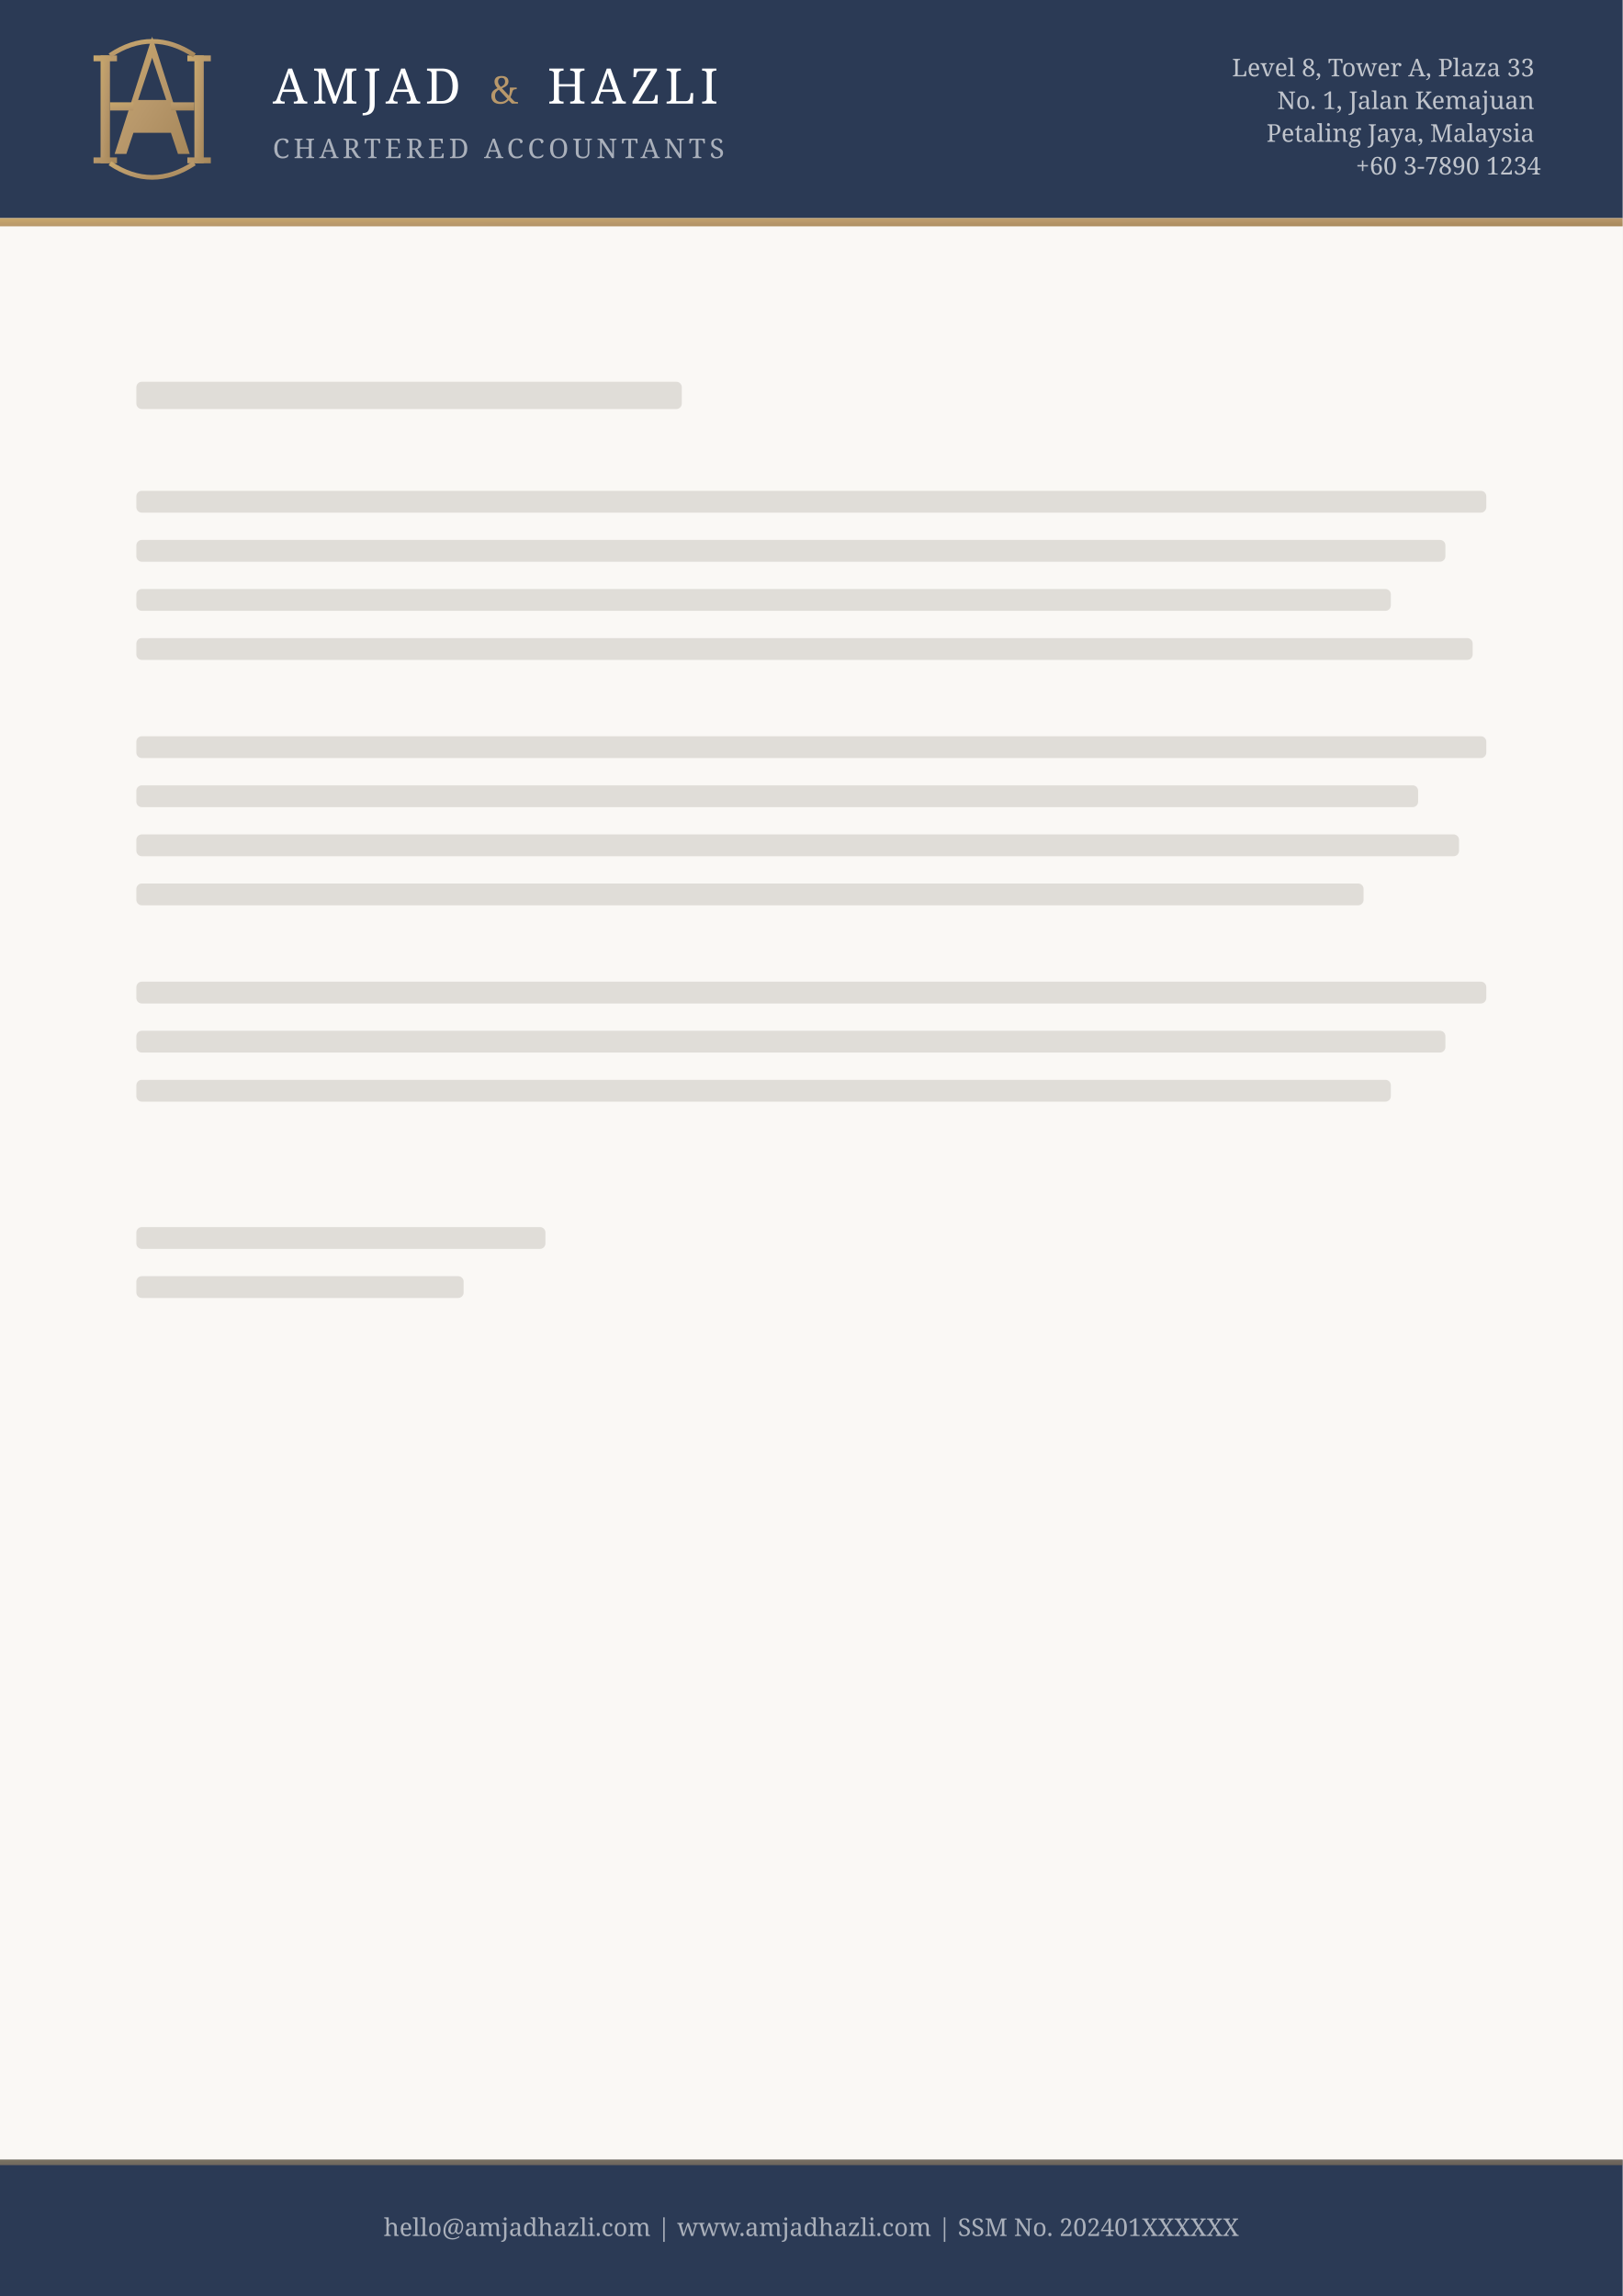
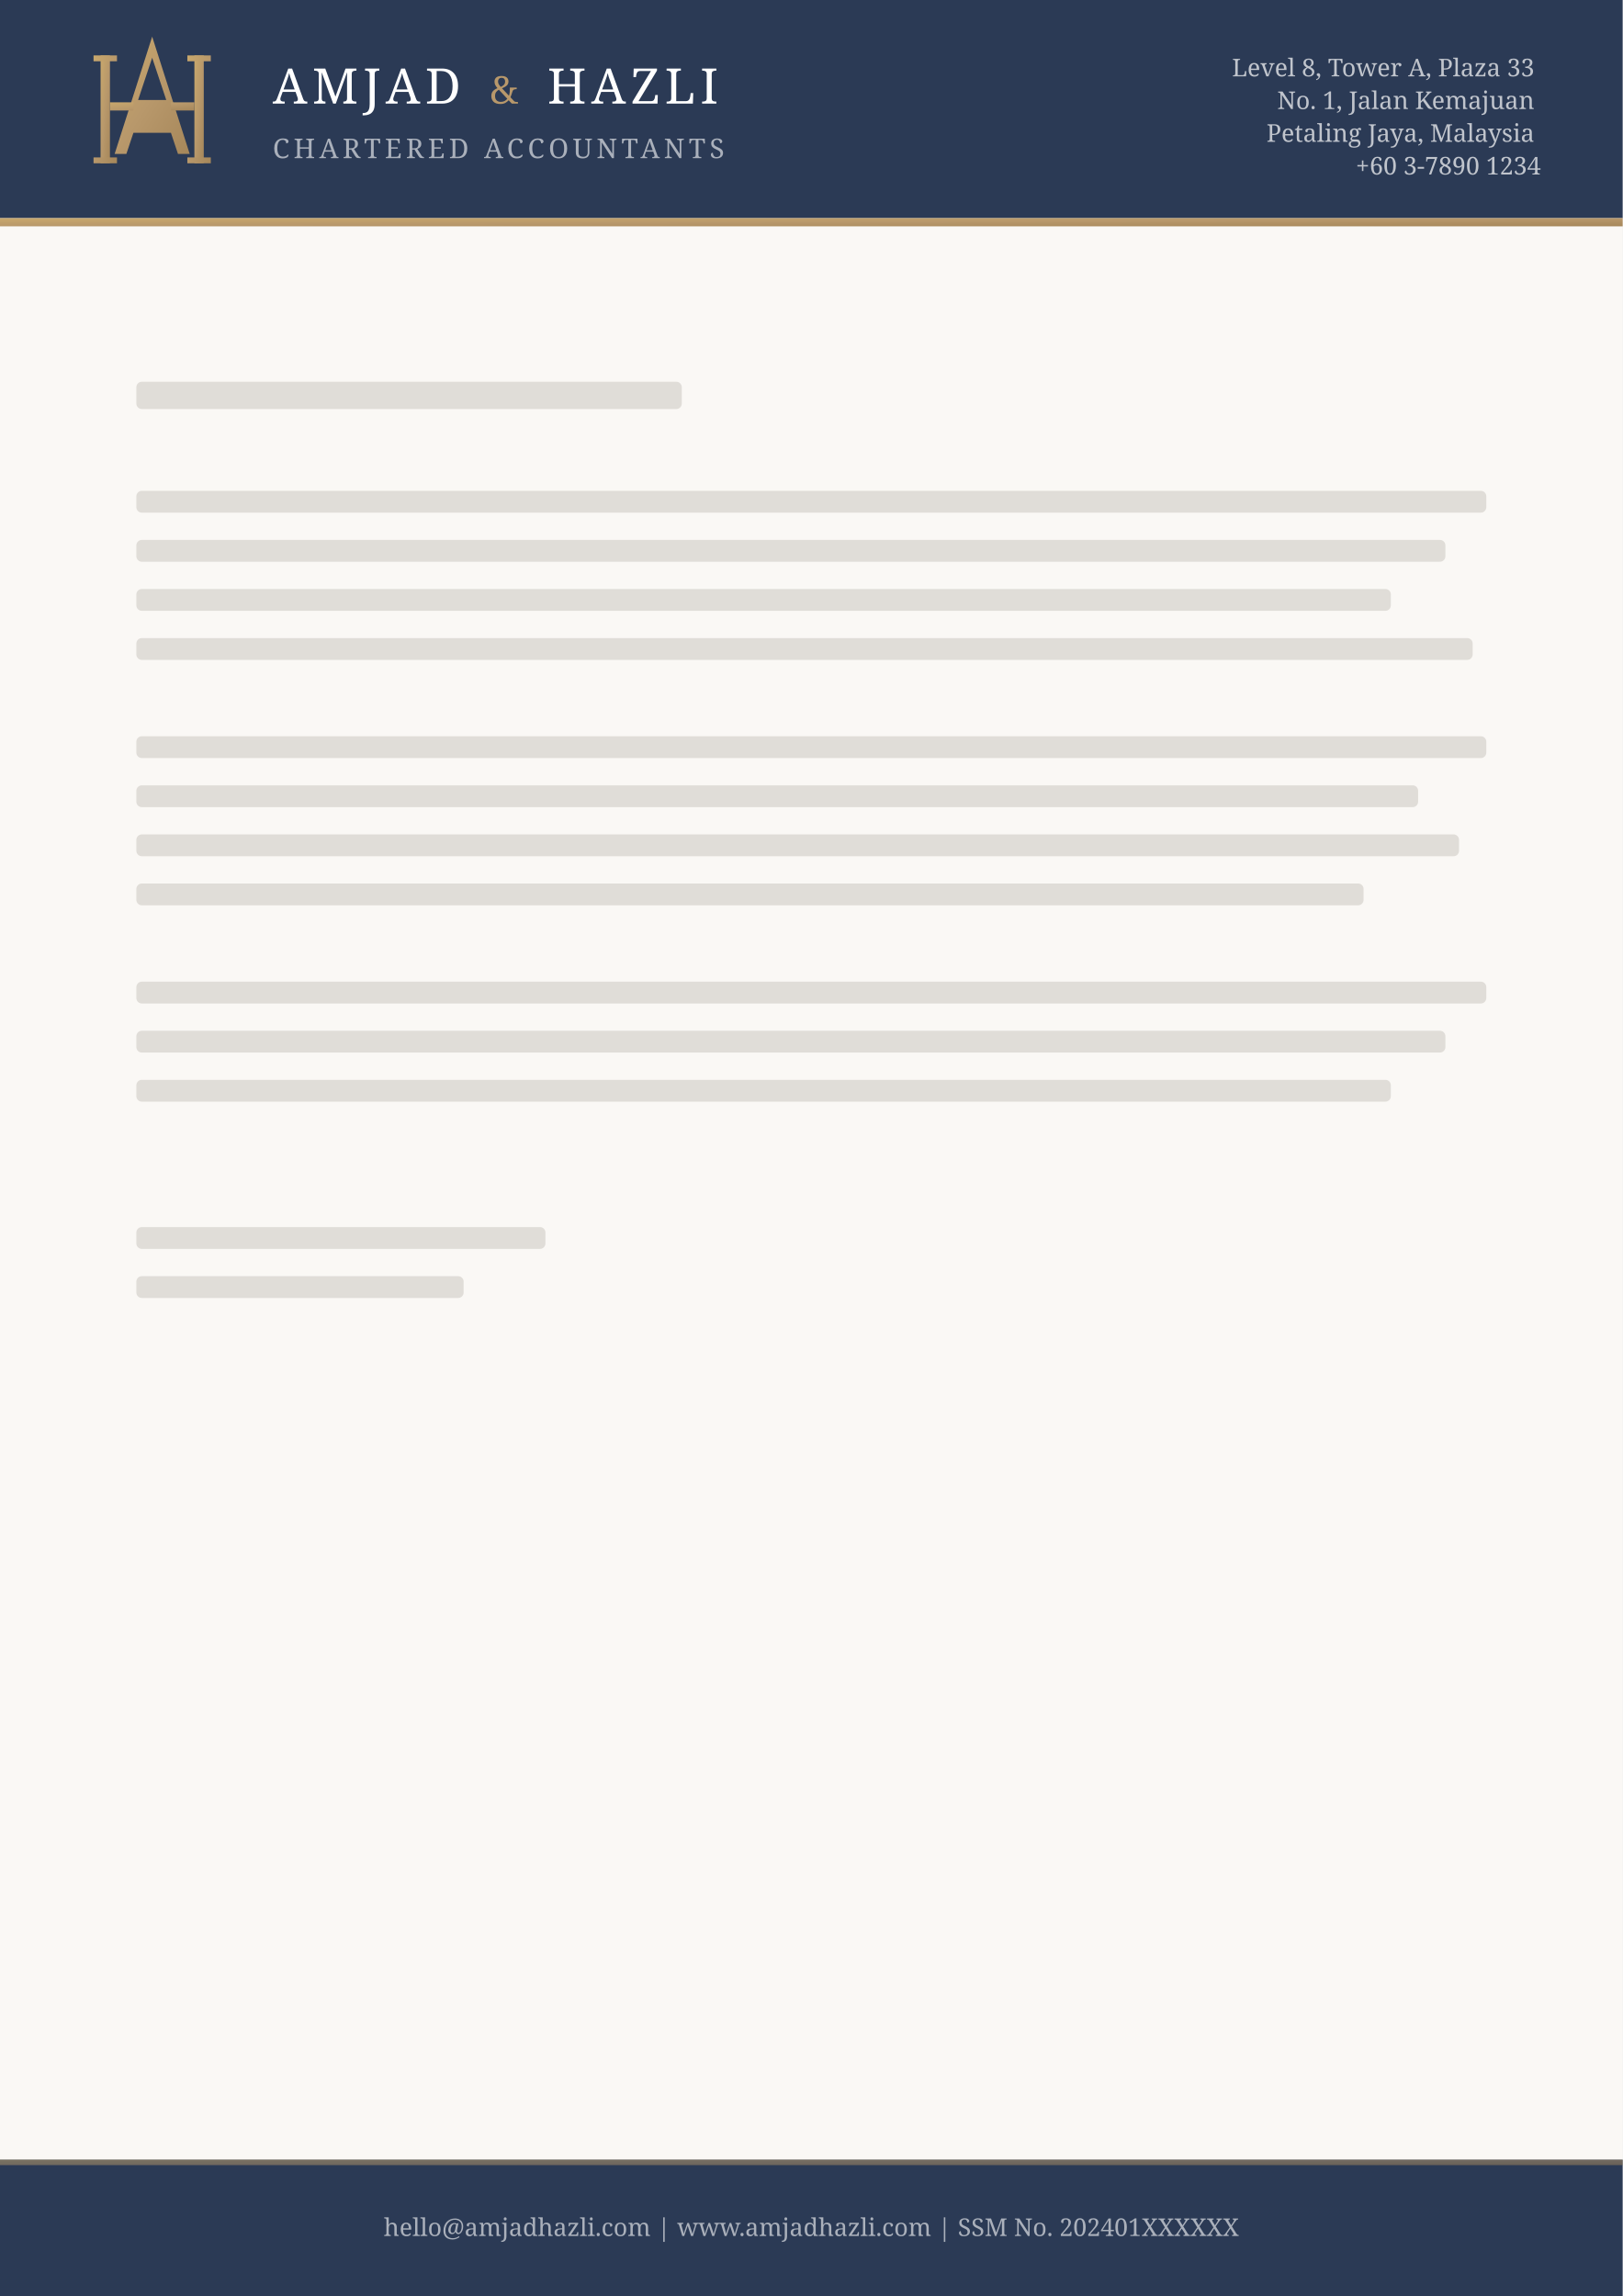
<svg xmlns="http://www.w3.org/2000/svg" viewBox="0 0 595 842" fill="none">
  <defs>
    <linearGradient id="gold" x1="0%" y1="0%" x2="100%" y2="100%">
      <stop offset="0%" stop-color="#C9A86C" />
      <stop offset="50%" stop-color="#B8986B" />
      <stop offset="100%" stop-color="#A6875A" />
    </linearGradient>
  </defs>
  <rect width="595" height="842" fill="#FAF8F5" />
  <rect width="595" height="80" fill="#2B3A55" />
  <g fill="url(#gold)" transform="translate(30, 10) scale(0.43)">
    <path d="M60 8L28 108h10l6-18h32l6 18h10L60 8zm0 18l12 36H48l12-36z" />
    <path d="M16 24h8v92h-8z" />
    <path d="M10 24h20v5H10zM10 111h20v5H10z" />
    <path d="M96 24h8v92h-8z" />
    <path d="M90 24h20v5H90zM90 111h20v5H90z" />
    <path d="M24 64h20v7H24zM76 64h20v7H76z" />
-     <path d="M24 24Q60 0 96 24" stroke="url(#gold)" stroke-width="4" fill="none" />
-     <path d="M24 116Q60 140 96 116" stroke="url(#gold)" stroke-width="4" fill="none" />
  </g>
  <g transform="translate(100, 38)">
    <text font-family="'Playfair Display', Georgia, serif" font-size="18" font-weight="400" letter-spacing="0.1em" fill="white">
      <tspan>AMJAD</tspan>
      <tspan dx="6" font-size="14" fill="#B8986B">&amp;</tspan>
      <tspan dx="6">HAZLI</tspan>
    </text>
    <text y="20" font-family="'Cormorant Garamond', Georgia, serif" font-size="10" letter-spacing="0.15em" fill="rgba(255,255,255,0.6)">
      CHARTERED ACCOUNTANTS
    </text>
  </g>
  <g transform="translate(400, 28)">
    <text font-family="'Cormorant Garamond', Georgia, serif" font-size="9" fill="rgba(255,255,255,0.7)" text-anchor="end">
      <tspan x="165">Level 8, Tower A, Plaza 33</tspan>
      <tspan x="165" dy="12">No. 1, Jalan Kemajuan</tspan>
      <tspan x="165" dy="12">Petaling Jaya, Malaysia</tspan>
      <tspan x="165" dy="12">+60 3-7890 1234</tspan>
    </text>
  </g>
  <rect y="80" width="595" height="3" fill="url(#gold)" />
  <g fill="#E0DDD8">
    <rect x="50" y="140" width="200" height="10" rx="2" />
    <rect x="50" y="180" width="495" height="8" rx="2" />
    <rect x="50" y="198" width="480" height="8" rx="2" />
    <rect x="50" y="216" width="460" height="8" rx="2" />
    <rect x="50" y="234" width="490" height="8" rx="2" />
    <rect x="50" y="270" width="495" height="8" rx="2" />
    <rect x="50" y="288" width="470" height="8" rx="2" />
    <rect x="50" y="306" width="485" height="8" rx="2" />
    <rect x="50" y="324" width="450" height="8" rx="2" />
    <rect x="50" y="360" width="495" height="8" rx="2" />
    <rect x="50" y="378" width="480" height="8" rx="2" />
    <rect x="50" y="396" width="460" height="8" rx="2" />
    <rect x="50" y="450" width="150" height="8" rx="2" />
    <rect x="50" y="468" width="120" height="8" rx="2" />
  </g>
  <rect y="792" width="595" height="50" fill="#2B3A55" />
  <rect y="792" width="595" height="2" fill="url(#gold)" opacity="0.5" />
  <text x="297.5" y="820" text-anchor="middle" font-family="'Cormorant Garamond', Georgia, serif" font-size="9" fill="rgba(255,255,255,0.6)">
    hello@amjadhazli.com  |  www.amjadhazli.com  |  SSM No. 202401XXXXXX
  </text>
</svg>
